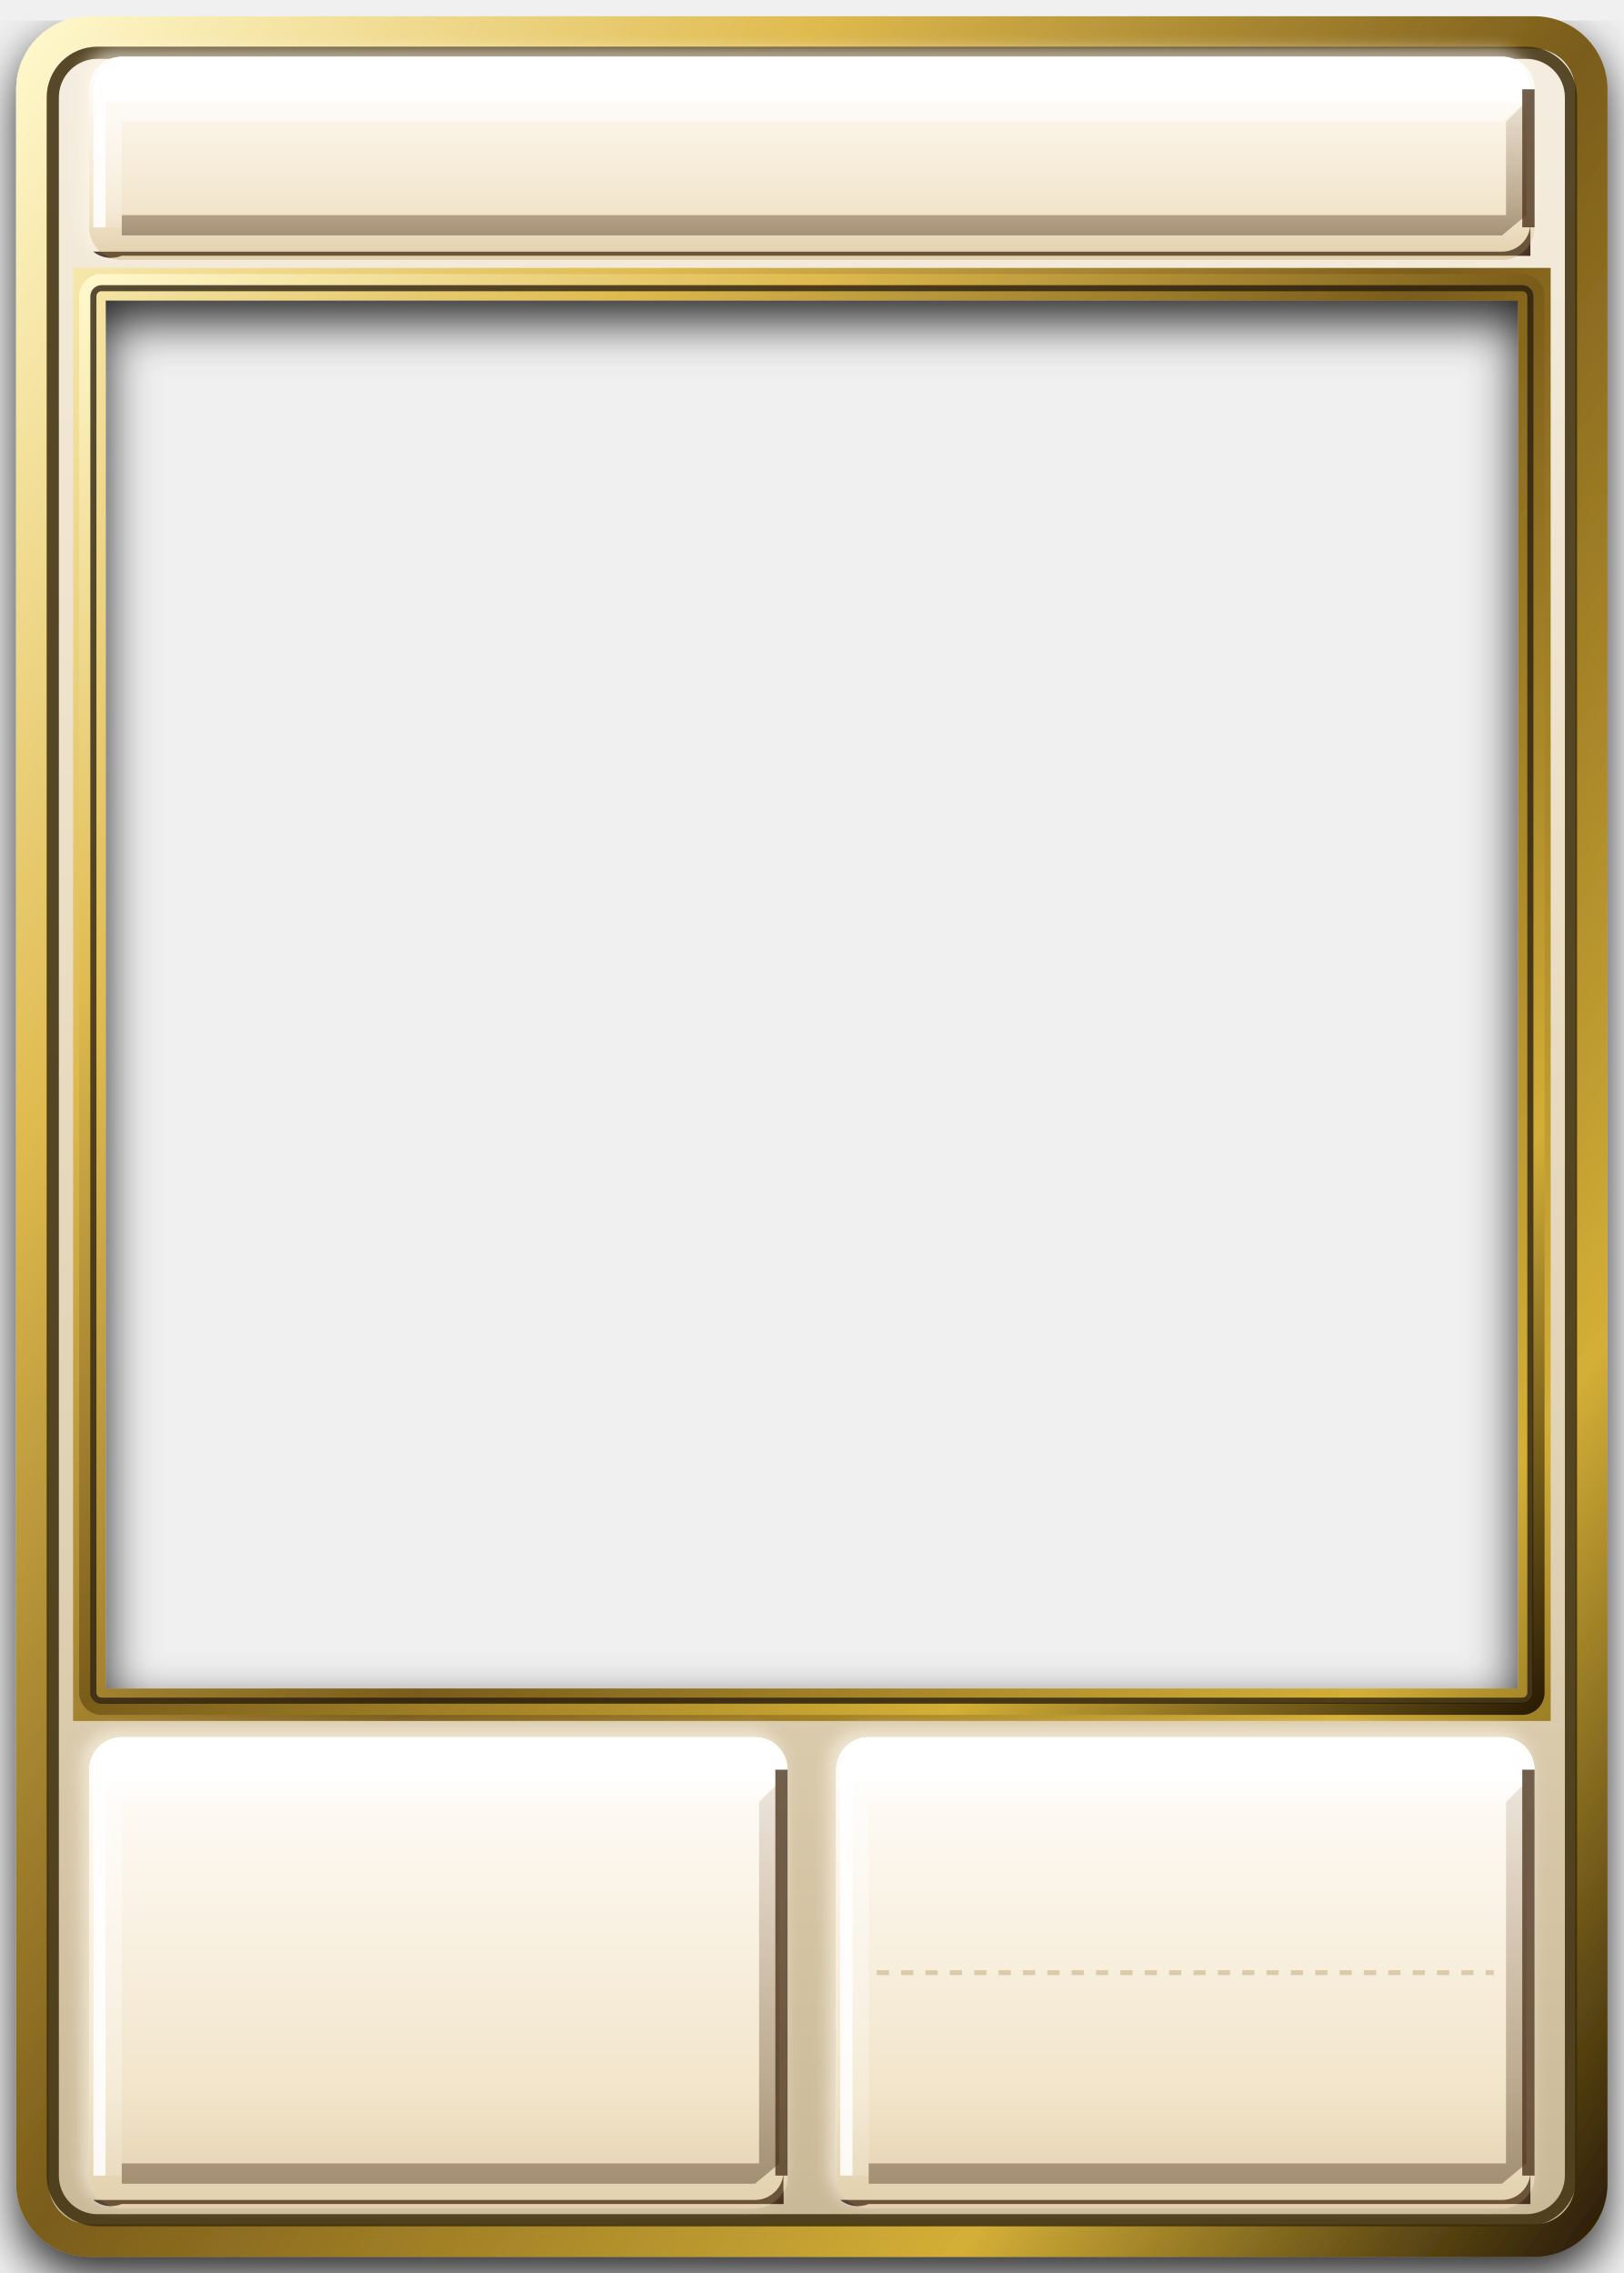
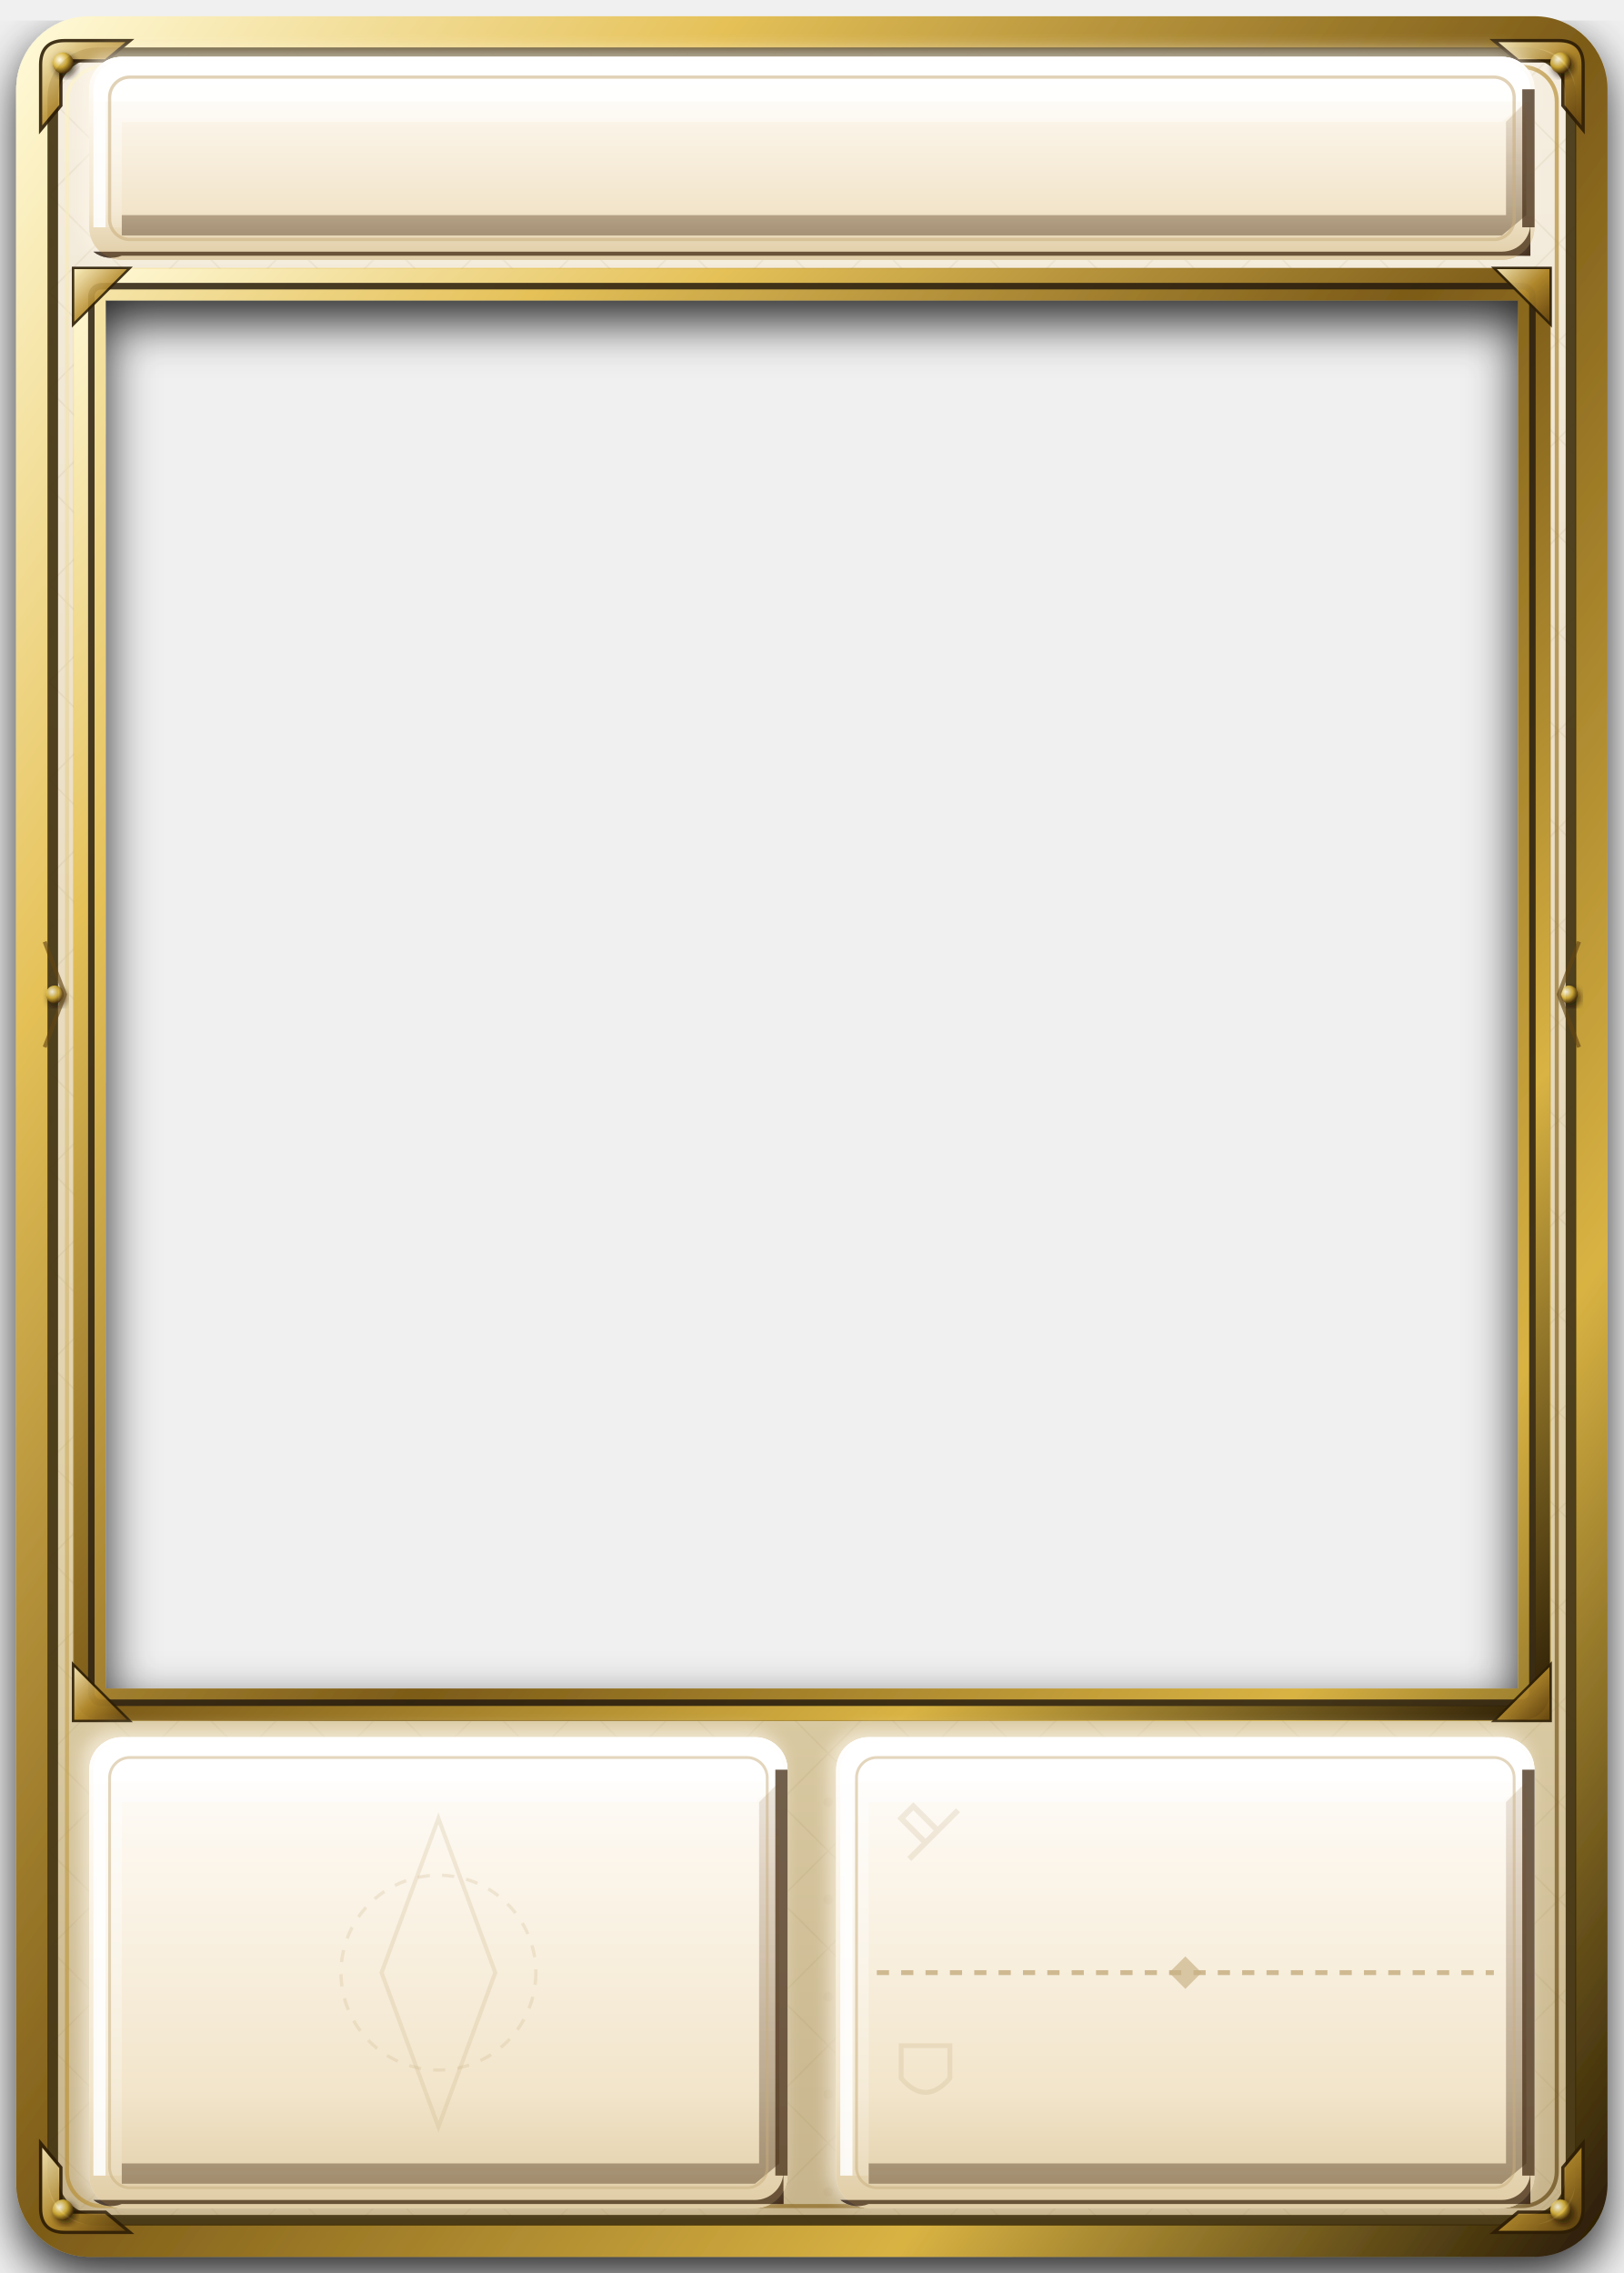
<svg xmlns="http://www.w3.org/2000/svg" viewBox="0 0 400 560" width="100%" height="100%">
  <defs>
    <filter id="shadow-drop" x="-20%" y="-20%" width="140%" height="140%">
      <feDropShadow dx="0" dy="5" stdDeviation="6" flood-color="#000000" flood-opacity="0.85" />
    </filter>
    <filter id="yugioh-emboss-wide" x="-15%" y="-15%" width="130%" height="130%">
      <feDropShadow dx="2" dy="3.5" stdDeviation="3.5" flood-color="#3d2714" flood-opacity="0.6" result="box-shadow" />
      <feDropShadow dx="-1.5" dy="-1.5" stdDeviation="2" flood-color="#fff8eb" flood-opacity="0.4" result="light-glow" />
      <feMerge>
        <feMergeNode in="box-shadow" />
        <feMergeNode in="SourceGraphic" />
        <feMergeNode in="light-glow" />
      </feMerge>
    </filter>
+     <filter id="rivet-shadow" x="-30%" y="-30%" width="160%" height="160%">
+       <feDropShadow dx="0.6" dy="0.8" stdDeviation="0.8" flood-color="#1a1104" flood-opacity="0.8" />
+     </filter>
    <linearGradient id="metal-gold-bevel" x1="0%" y1="0%" x2="100%" y2="100%">
-       <stop offset="0%" stop-color="#fff8cc" />
-       <stop offset="25%" stop-color="#dfba4e" />
-       <stop offset="50%" stop-color="#7a5c1a" />
-       <stop offset="80%" stop-color="#d4af37" />
+       <stop offset="0%" stop-color="#fff9d6" />
+       <stop offset="22%" stop-color="#e5c158" />
+       <stop offset="50%" stop-color="#7c5b18" />
+       <stop offset="78%" stop-color="#d9b343" />
      <stop offset="100%" stop-color="#2c1e05" />
    </linearGradient>
+     <linearGradient id="filigree-gold" x1="0%" y1="0%" x2="100%" y2="100%">
+       <stop offset="0%" stop-color="#fef3c7" />
+       <stop offset="50%" stop-color="#b48a2c" />
+       <stop offset="100%" stop-color="#5c3e0b" />
+     </linearGradient>
    <linearGradient id="paper-parchment-base" x1="0%" y1="0%" x2="0%" y2="100%">
-       <stop offset="0%" stop-color="#f5ede0" />
+       <stop offset="0%" stop-color="#f6efe2" />
      <stop offset="35%" stop-color="#ece0c8" />
-       <stop offset="70%" stop-color="#ded0b2" />
-       <stop offset="100%" stop-color="#c9b896" />
+       <stop offset="70%" stop-color="#decfa8" />
+       <stop offset="100%" stop-color="#c6b38b" />
    </linearGradient>
+     <pattern id="parchment-filigree-grid" width="24" height="24" patternUnits="userSpaceOnUse">
+       <path d="M 0 12 L 12 0 L 24 12 L 12 24 Z" fill="none" stroke="#8a6d3b" stroke-width="0.4" opacity="0.09" />
+       <circle cx="12" cy="12" r="1.2" fill="#8a6d3b" opacity="0.06" />
+     </pattern>
    <linearGradient id="paper-embossed-box" x1="0%" y1="0%" x2="0%" y2="100%">
      <stop offset="0%" stop-color="#ffffff" />
      <stop offset="25%" stop-color="#fcf6ec" />
      <stop offset="75%" stop-color="#f2e5cb" />
-       <stop offset="100%" stop-color="#e2d0ad" />
+       <stop offset="100%" stop-color="#e0cda6" />
    </linearGradient>
    <linearGradient id="bevel-light-grad" x1="0%" y1="0%" x2="0%" y2="100%">
      <stop offset="0%" stop-color="#ffffff" stop-opacity="1.0" />
      <stop offset="100%" stop-color="#ffffff" stop-opacity="0.3" />
    </linearGradient>
    <linearGradient id="bevel-shadow-grad" x1="0%" y1="0%" x2="0%" y2="100%">
      <stop offset="0%" stop-color="#7a532d" stop-opacity="0.3" />
      <stop offset="100%" stop-color="#422912" stop-opacity="0.9" />
    </linearGradient>
+     <radialGradient id="rivet-gold" cx="35%" cy="35%" r="65%">
+       <stop offset="0%" stop-color="#fffbeb" />
+       <stop offset="55%" stop-color="#d4af37" />
+       <stop offset="100%" stop-color="#452c07" />
+     </radialGradient>
  </defs>
  <g id="layer2-frame-body">
    <path fill-rule="evenodd" fill="url(#paper-parchment-base)" stroke="url(#metal-gold-bevel)" stroke-width="8" filter="url(#shadow-drop)" d="M 22,8              L 378,8              A 14,14 0 0 1 392,22              L 392,538              A 14,14 0 0 1 378,552              L 22,552              A 14,14 0 0 1 8,538              L 8,22              A 14,14 0 0 1 22,8 Z              M 22,70              L 378,70              L 378,420              L 22,420 Z" />
-     <rect x="13" y="13" width="374" height="534" rx="11" ry="11" fill="none" stroke="#3b2b08" stroke-width="3.0" opacity="0.85" />
+     <path fill-rule="evenodd" fill="url(#parchment-filigree-grid)" d="M 22,12 L 378,12 A 10,10 0 0 1 388,22 L 388,538 A 10,10 0 0 1 378,548 L 22,548 A 10,10 0 0 1 12,538 L 12,22 A 10,10 0 0 1 22,12 Z M 22,70 L 378,70 L 378,420 L 22,420 Z" />
+     <rect x="13" y="13" width="374" height="534" rx="11" ry="11" fill="none" stroke="#3b2b08" stroke-width="2.6" opacity="0.88" />
+     <rect x="16.5" y="16.5" width="367" height="527" rx="8.5" ry="8.5" fill="none" stroke="url(#filigree-gold)" stroke-width="1.0" opacity="0.65" />
+     <g id="corner-ornaments" opacity="0.9">
+       <path d="M 10,32 L 10,16 Q 10,10 16,10 L 32,10 L 26,15 L 15,15 L 15,26 Z" fill="url(#filigree-gold)" stroke="#2e1d05" stroke-width="0.8" />
+       <circle cx="15.5" cy="15.5" r="2.6" fill="url(#rivet-gold)" filter="url(#rivet-shadow)" />
+       <path d="M 390,32 L 390,16 Q 390,10 384,10 L 368,10 L 374,15 L 385,15 L 385,26 Z" fill="url(#filigree-gold)" stroke="#2e1d05" stroke-width="0.8" />
+       <circle cx="384.5" cy="15.5" r="2.6" fill="url(#rivet-gold)" filter="url(#rivet-shadow)" />
+       <path d="M 10,528 L 10,544 Q 10,550 16,550 L 32,550 L 26,545 L 15,545 L 15,534 Z" fill="url(#filigree-gold)" stroke="#2e1d05" stroke-width="0.8" />
+       <circle cx="15.5" cy="544.5" r="2.6" fill="url(#rivet-gold)" filter="url(#rivet-shadow)" />
+       <path d="M 390,528 L 390,544 Q 390,550 384,550 L 368,550 L 374,545 L 385,545 L 385,534 Z" fill="url(#filigree-gold)" stroke="#2e1d05" stroke-width="0.8" />
+       <circle cx="384.5" cy="544.5" r="2.6" fill="url(#rivet-gold)" filter="url(#rivet-shadow)" />
+       <circle cx="13.5" cy="245" r="2.2" fill="url(#rivet-gold)" filter="url(#rivet-shadow)" />
+       <circle cx="386.5" cy="245" r="2.2" fill="url(#rivet-gold)" filter="url(#rivet-shadow)" />
+       <path d="M 11,232 L 16,245 L 11,258" fill="none" stroke="#634511" stroke-width="1" opacity="0.7" />
+       <path d="M 389,232 L 384,245 L 389,258" fill="none" stroke="#634511" stroke-width="1" opacity="0.7" />
+     </g>
    <g id="top-name-emboss-box" filter="url(#yugioh-emboss-wide)">
      <rect x="22" y="14" width="356" height="50" rx="8" ry="8" fill="url(#paper-embossed-box)" />
      <path d="M 30,15 L 370,15 A 7,7 0 0 1 377,22 L 377,25 L 23,25 L 23,22 A 7,7 0 0 1 30,15 Z" fill="#ffffff" opacity="0.95" />
      <path d="M 23,22 L 23,56 L 26,56 L 26,22 Z" fill="#ffffff" opacity="0.85" />
      <path d="M 24,25 L 376,25 L 370,30 L 30,30 L 30,56 L 24,56 Z" fill="url(#bevel-light-grad)" opacity="0.5" />
      <path d="M 23,62 L 370,62 A 7,7 0 0 0 377,55 L 377,63 L 30,63 A 7,7 0 0 1 23,62 Z" fill="#422912" opacity="0.75" />
      <path d="M 375,22 L 375,56 L 378,56 L 378,22 Z" fill="#422912" opacity="0.75" />
      <path d="M 30,58 L 370,58 L 376,53 L 376,25 L 371,30 L 371,53 L 30,53 Z" fill="url(#bevel-shadow-grad)" opacity="0.45" />
+       <rect x="27" y="19" width="346" height="40" rx="5" ry="5" fill="none" stroke="#c8ad7c" stroke-width="0.8" opacity="0.55" />
    </g>
-     <rect x="21" y="69" width="358" height="352" rx="4" ry="4" fill="none" stroke="url(#metal-gold-bevel)" stroke-width="3" />
-     <rect x="23" y="71" width="354" height="348" rx="2" ry="2" fill="none" stroke="#22180e" stroke-width="1.5" opacity="0.75" />
+     <rect x="20" y="68" width="360" height="354" rx="5" ry="5" fill="none" stroke="url(#metal-gold-bevel)" stroke-width="3.6" />
+     <rect x="22.5" y="70.5" width="355" height="349" rx="2.5" ry="2.5" fill="none" stroke="#22180e" stroke-width="1.6" opacity="0.82" />
+     <g fill="url(#filigree-gold)" stroke="#2c1e05" stroke-width="0.6" opacity="0.9">
+       <polygon points="18,66 32,66 18,80" />
+       <polygon points="382,66 368,66 382,80" />
+       <polygon points="18,424 32,424 18,410" />
+       <polygon points="382,424 368,424 382,410" />
+     </g>
    <g id="bottom-tag-emboss-box" filter="url(#yugioh-emboss-wide)">
      <rect x="22" y="428" width="172" height="116" rx="8" ry="8" fill="url(#paper-embossed-box)" />
+       <path d="M 108,448 L 122,486 L 108,524 L 94,486 Z" fill="none" stroke="#c5ab7c" stroke-width="1" opacity="0.22" />
+       <circle cx="108" cy="486" r="24" fill="none" stroke="#c5ab7c" stroke-width="0.8" stroke-dasharray="3 3" opacity="0.22" />
      <path d="M 30,429 L 186,429 A 7,7 0 0 1 193,436 L 193,439 L 23,439 L 23,436 A 7,7 0 0 1 30,429 Z" fill="#ffffff" opacity="0.95" />
      <path d="M 23,436 L 23,536 L 26,536 L 26,436 Z" fill="#ffffff" opacity="0.85" />
      <path d="M 24,439 L 192,439 L 186,444 L 30,444 L 30,536 L 24,536 Z" fill="url(#bevel-light-grad)" opacity="0.5" />
      <path d="M 23,542 L 186,542 A 7,7 0 0 0 193,535 L 193,543 L 30,543 A 7,7 0 0 1 23,542 Z" fill="#422912" opacity="0.75" />
      <path d="M 191,436 L 191,536 L 194,536 L 194,436 Z" fill="#422912" opacity="0.75" />
      <path d="M 30,538 L 186,538 L 192,533 L 192,439 L 187,444 L 187,533 L 30,533 Z" fill="url(#bevel-shadow-grad)" opacity="0.45" />
+       <rect x="27" y="433" width="162" height="106" rx="5" ry="5" fill="none" stroke="#c8ad7c" stroke-width="0.7" opacity="0.5" />
    </g>
    <g id="bottom-stat-emboss-box" filter="url(#yugioh-emboss-wide)">
      <rect x="206" y="428" width="172" height="116" rx="8" ry="8" fill="url(#paper-embossed-box)" />
+       <path d="M 225,445 L 231,451 L 228,454 L 222,448 Z M 224,458 L 236,446" stroke="#b99c6b" stroke-width="1.4" opacity="0.18" fill="none" />
+       <path d="M 222,504 L 234,504 L 234,512 Q 228,519 222,512 Z" stroke="#b99c6b" stroke-width="1.2" opacity="0.18" fill="none" />
      <path d="M 214,429 L 370,429 A 7,7 0 0 1 377,436 L 377,439 L 207,439 L 207,436 A 7,7 0 0 1 214,429 Z" fill="#ffffff" opacity="0.95" />
      <path d="M 207,436 L 207,536 L 210,536 L 210,436 Z" fill="#ffffff" opacity="0.85" />
      <path d="M 208,439 L 376,439 L 370,444 L 214,444 L 214,536 L 208,536 Z" fill="url(#bevel-light-grad)" opacity="0.5" />
      <path d="M 207,542 L 370,542 A 7,7 0 0 0 377,535 L 377,543 L 214,543 A 7,7 0 0 1 207,542 Z" fill="#422912" opacity="0.75" />
      <path d="M 375,436 L 375,536 L 378,536 L 378,436 Z" fill="#422912" opacity="0.75" />
      <path d="M 214,538 L 370,538 L 376,533 L 376,439 L 371,444 L 371,533 L 214,533 Z" fill="url(#bevel-shadow-grad)" opacity="0.45" />
-       <line x1="216" y1="486" x2="368" y2="486" stroke="#d5c29d" stroke-width="1.2" stroke-dasharray="3,3" opacity="0.8" />
+       <rect x="211" y="433" width="162" height="106" rx="5" ry="5" fill="none" stroke="#c8ad7c" stroke-width="0.7" opacity="0.5" />
+       <line x1="216" y1="486" x2="368" y2="486" stroke="#c8b084" stroke-width="1.2" stroke-dasharray="3,3" opacity="0.85" />
+       <polygon points="292,482 296,486 292,490 288,486" fill="#c8b084" opacity="0.65" />
    </g>
  </g>
</svg>
